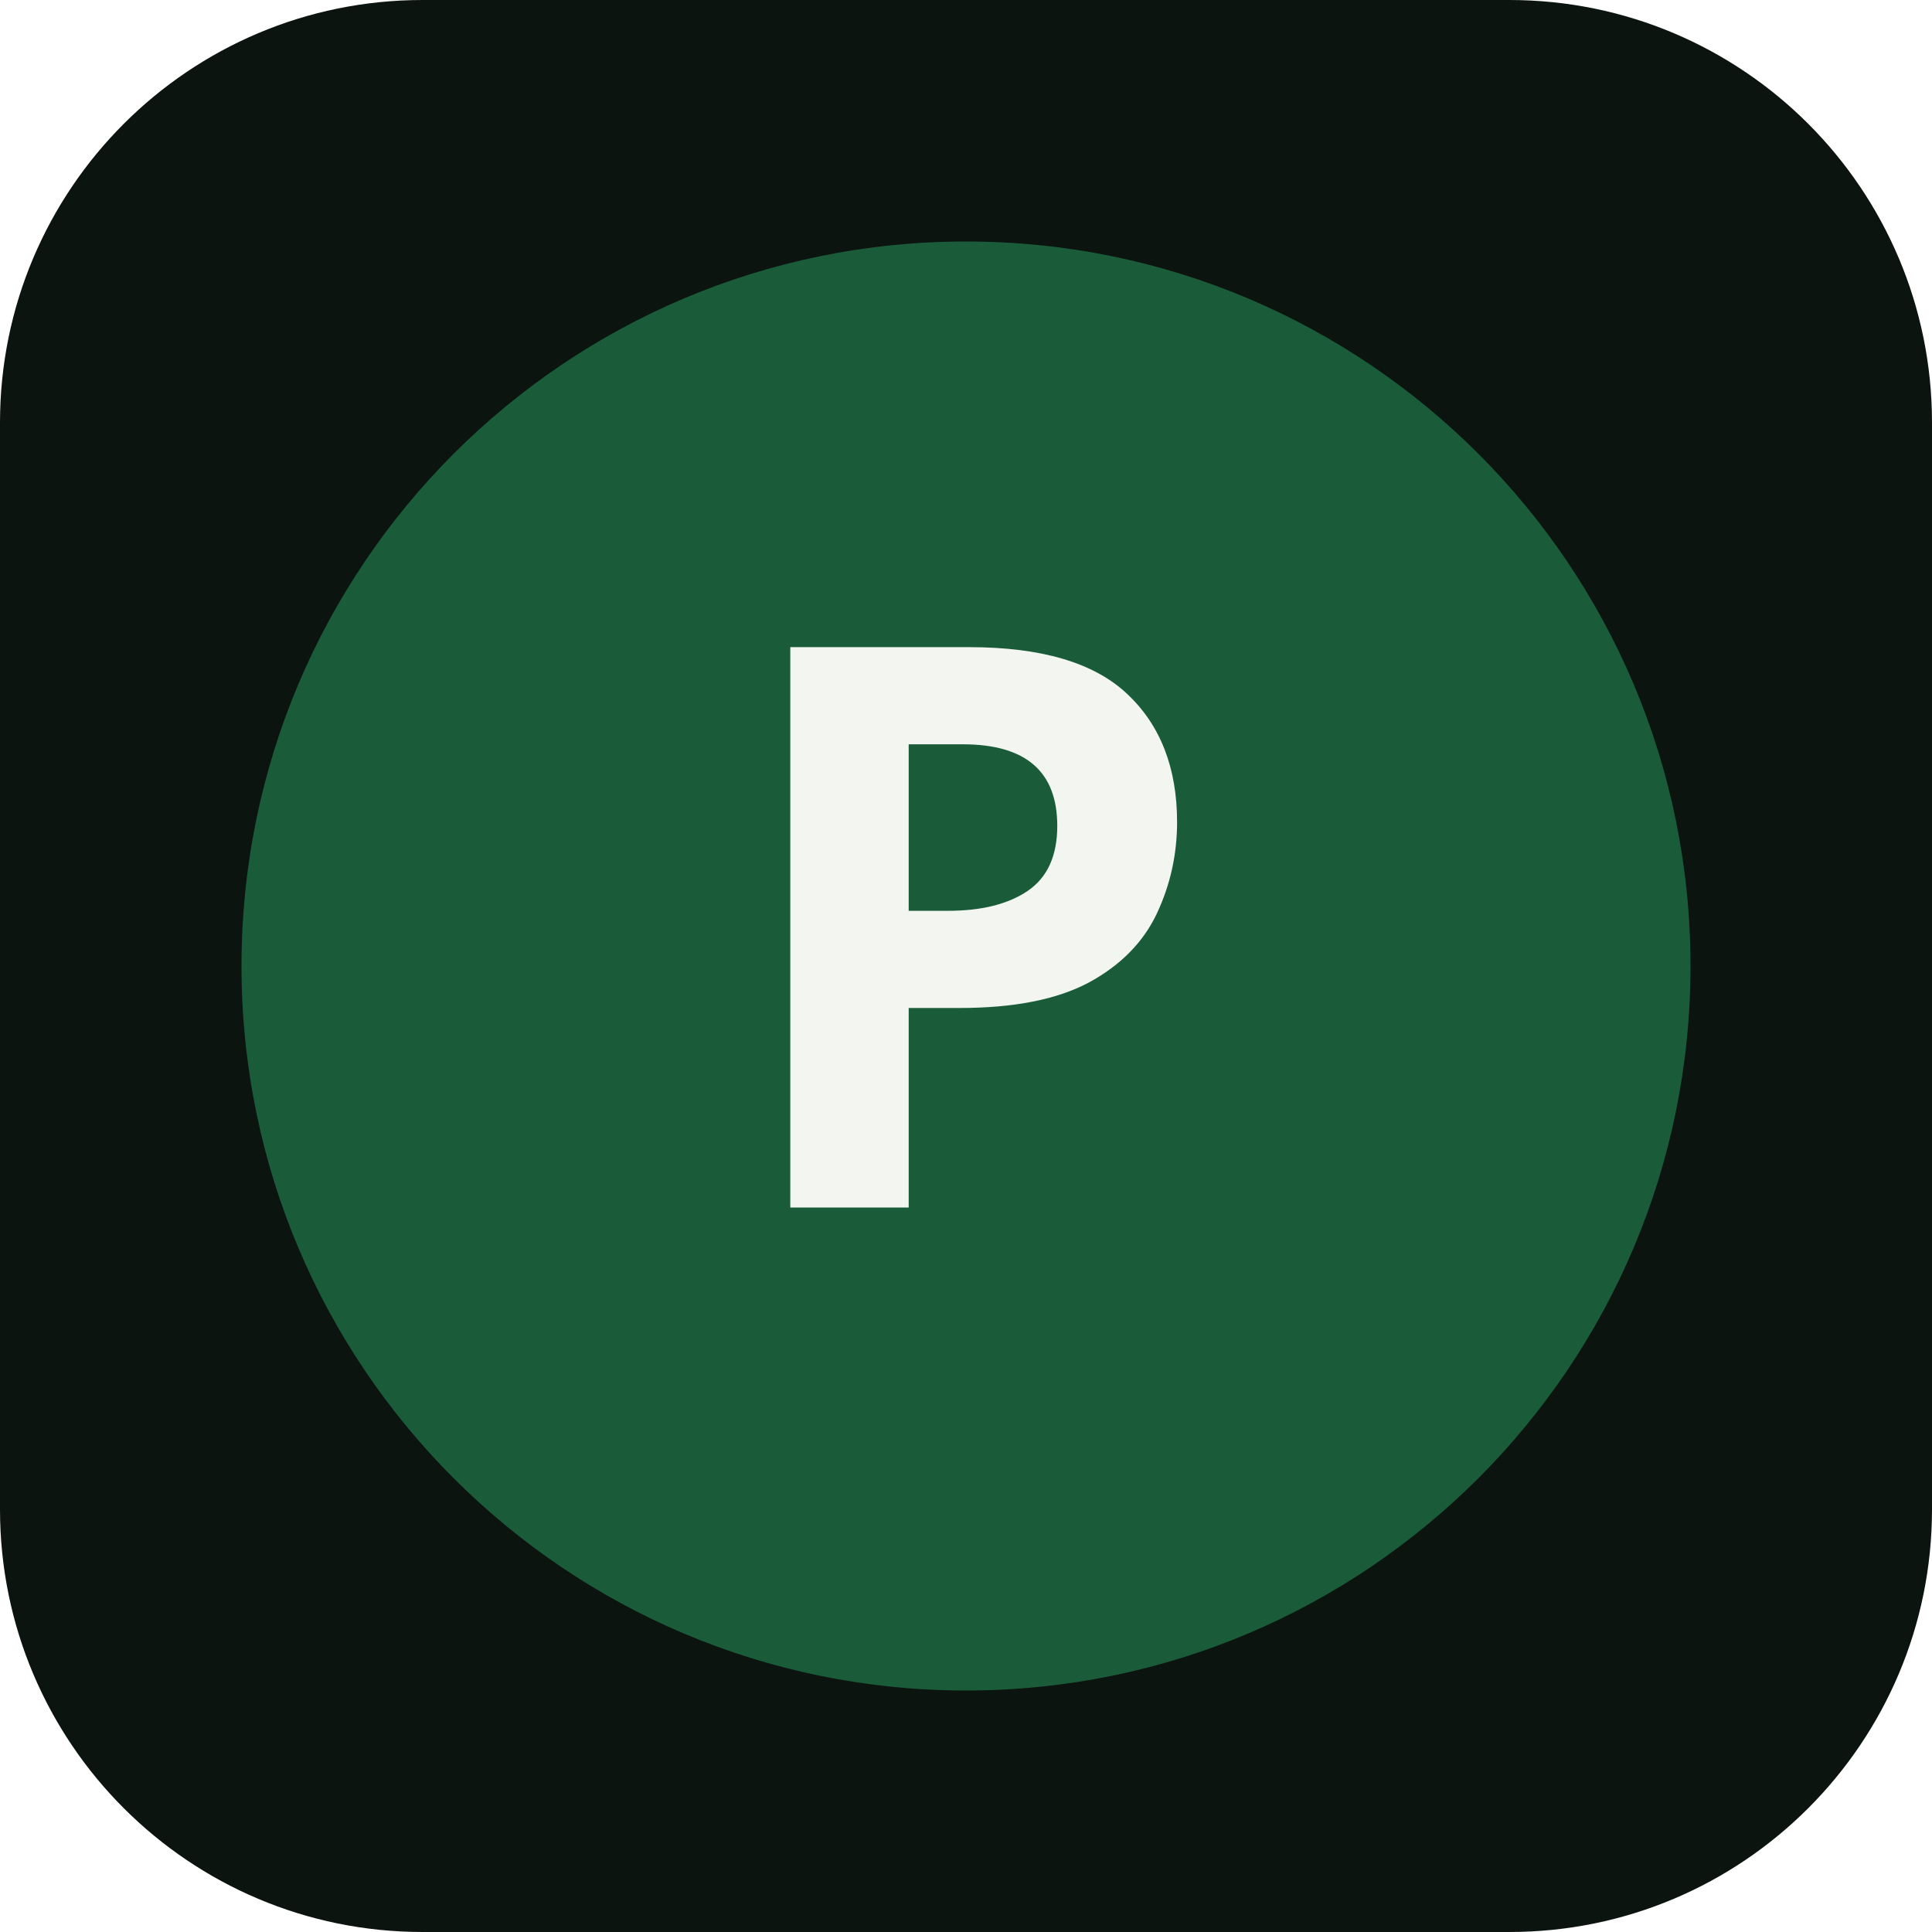
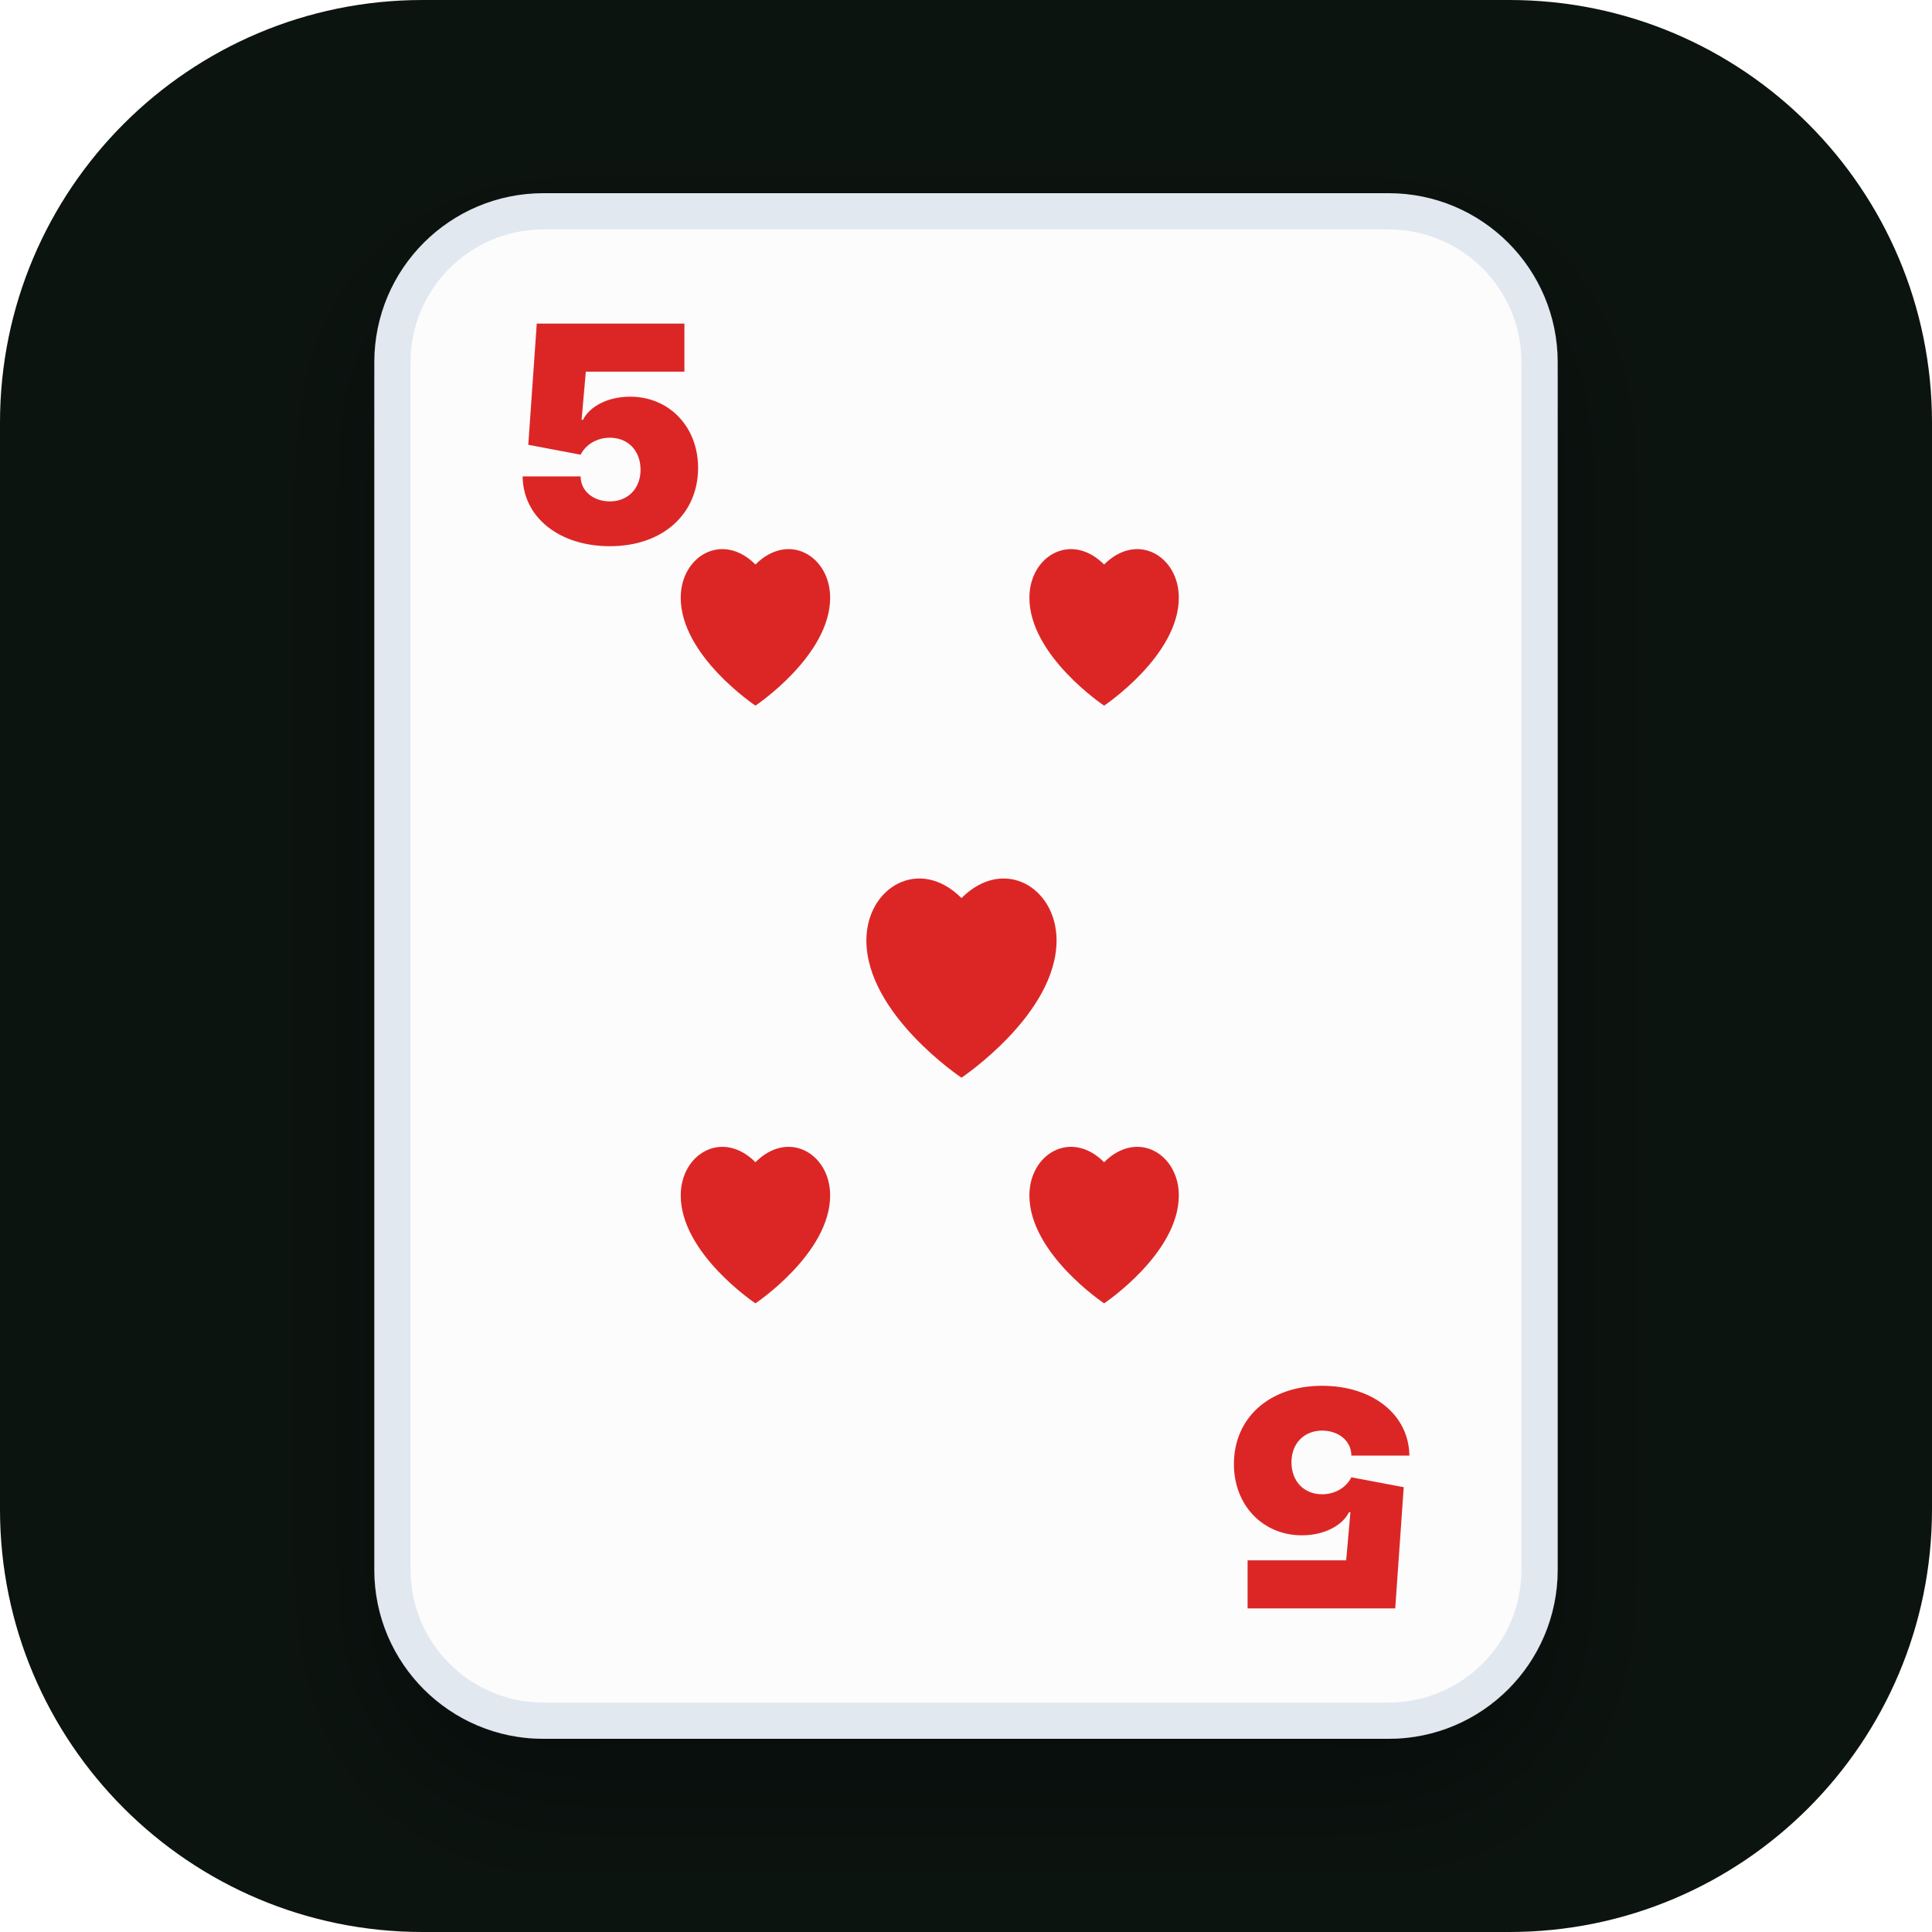
<svg xmlns="http://www.w3.org/2000/svg" viewBox="0 0 64 64" fill="none">
+   <defs>
+     <filter id="shadow" x="-10%" y="-10%" width="120%" height="120%">
+       <feDropShadow dx="0" dy="2" stdDeviation="2" flood-opacity="0.35" />
+     </filter>
+   </defs>
  <rect width="64" height="64" rx="14" fill="#0c1410" />
-   <circle cx="32" cy="32" r="24" fill="#1a5c3a" />
-   <text x="32" y="40" text-anchor="middle" font-family="Segoe UI, system-ui, sans-serif" font-size="26" font-weight="700" fill="#f2f5f0">P</text>
+   <rect x="13" y="7" width="38" height="50" rx="5" fill="#fcfcfc" stroke="#e2e8f0" stroke-width="1.2" filter="url(#shadow)" />
+   <text x="17" y="18" font-family="system-ui, -apple-system, sans-serif" font-size="10" font-weight="900" fill="#dc2626">5</text>
+   <g fill="#dc2626">
+     <path d="M22,23 C22,20.5 24.5,19 26.5,21 C28.5,19 31,20.5 31,23 C31,26.5 26.5,29.5 26.5,29.5 C26.5,29.5 22,26.5 22,23 Z" transform="scale(0.55) translate(19, 13)" />
+     <path d="M22,23 C22,20.5 24.5,19 26.5,21 C28.5,19 31,20.5 31,23 C31,26.5 26.5,29.5 26.5,29.5 C26.5,29.5 22,26.5 22,23 Z" transform="scale(0.55) translate(40, 13)" />
+     <path d="M22,23 C22,20.5 24.5,19 26.5,21 C28.5,19 31,20.5 31,23 C31,26.5 26.5,29.5 26.5,29.5 C26.5,29.5 22,26.5 22,23 Z" transform="scale(0.7) translate(19, 21.5)" />
+     <path d="M22,23 C22,20.5 24.5,19 26.5,21 C28.5,19 31,20.5 31,23 C31,26.5 26.5,29.5 26.5,29.5 C26.5,29.5 22,26.5 22,23 Z" transform="scale(0.55) translate(19, 49)" />
+     <path d="M22,23 C22,20.5 24.5,19 26.5,21 C28.5,19 31,20.5 31,23 C31,26.5 26.5,29.5 26.5,29.5 C26.5,29.5 22,26.5 22,23 Z" transform="scale(0.55) translate(40, 49)" />
+   </g>
+   <text x="-47" y="-46" font-family="system-ui, -apple-system, sans-serif" font-size="10" font-weight="900" fill="#dc2626" transform="rotate(180)">5</text>
</svg>
